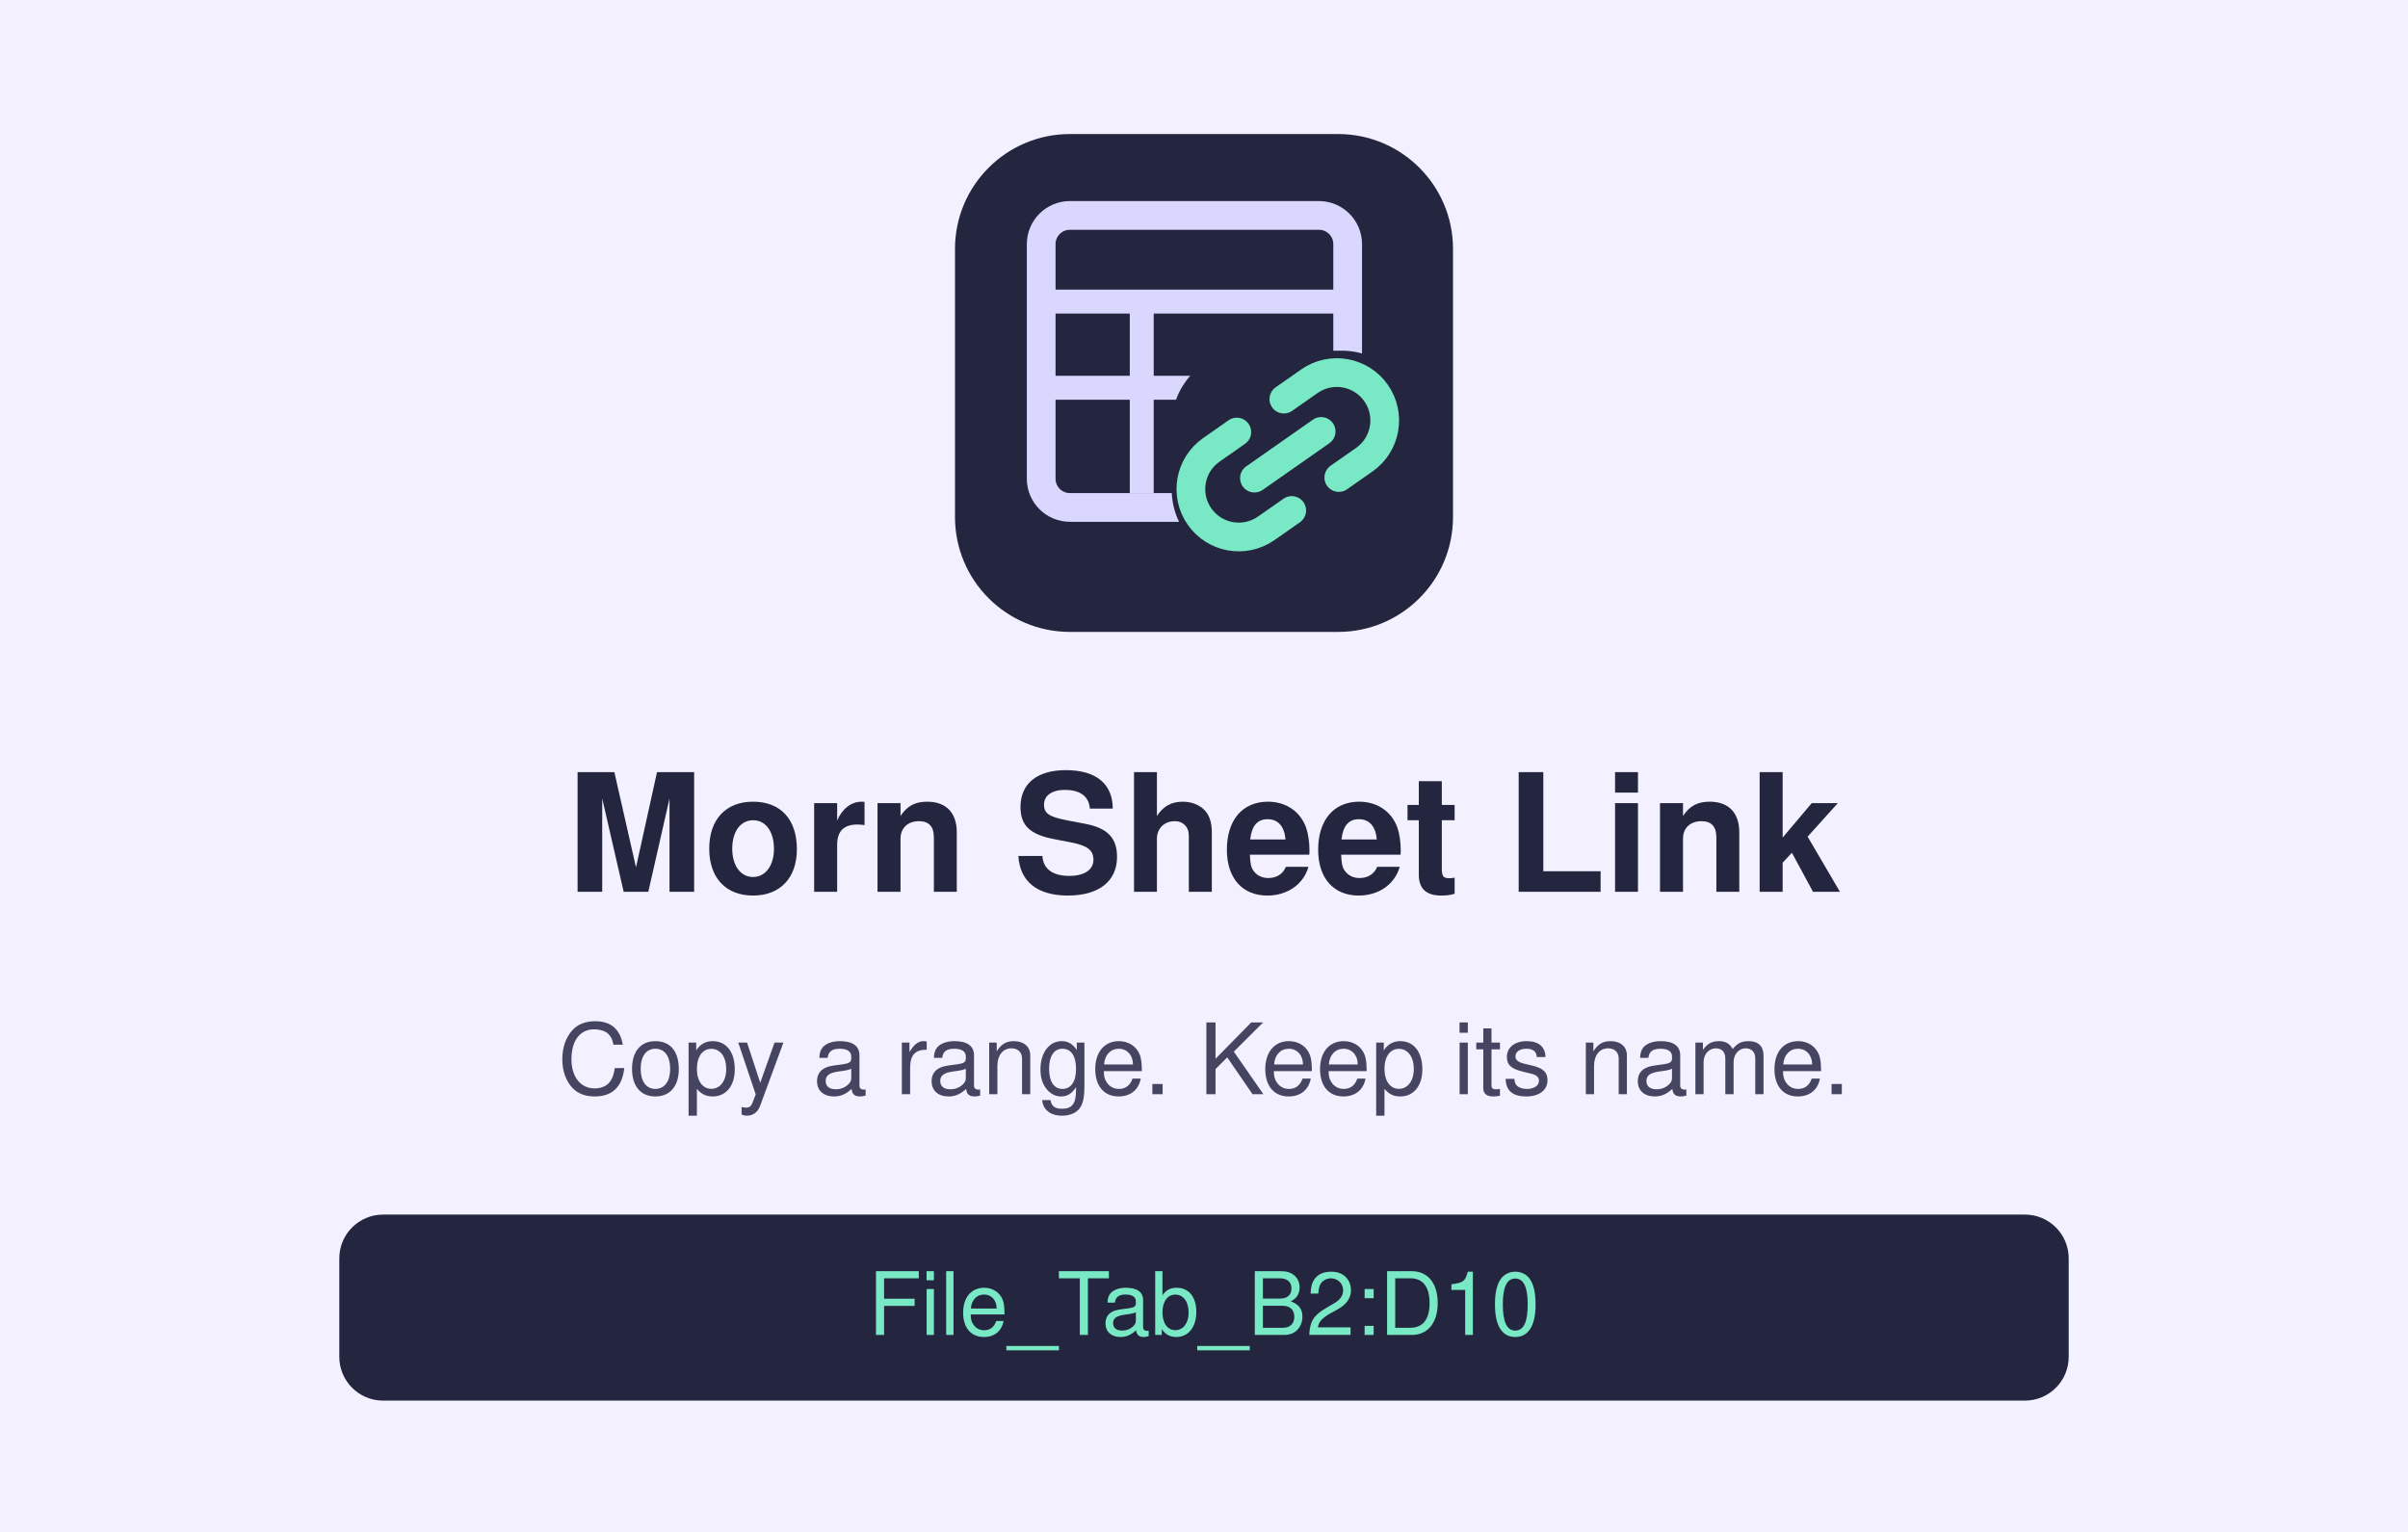
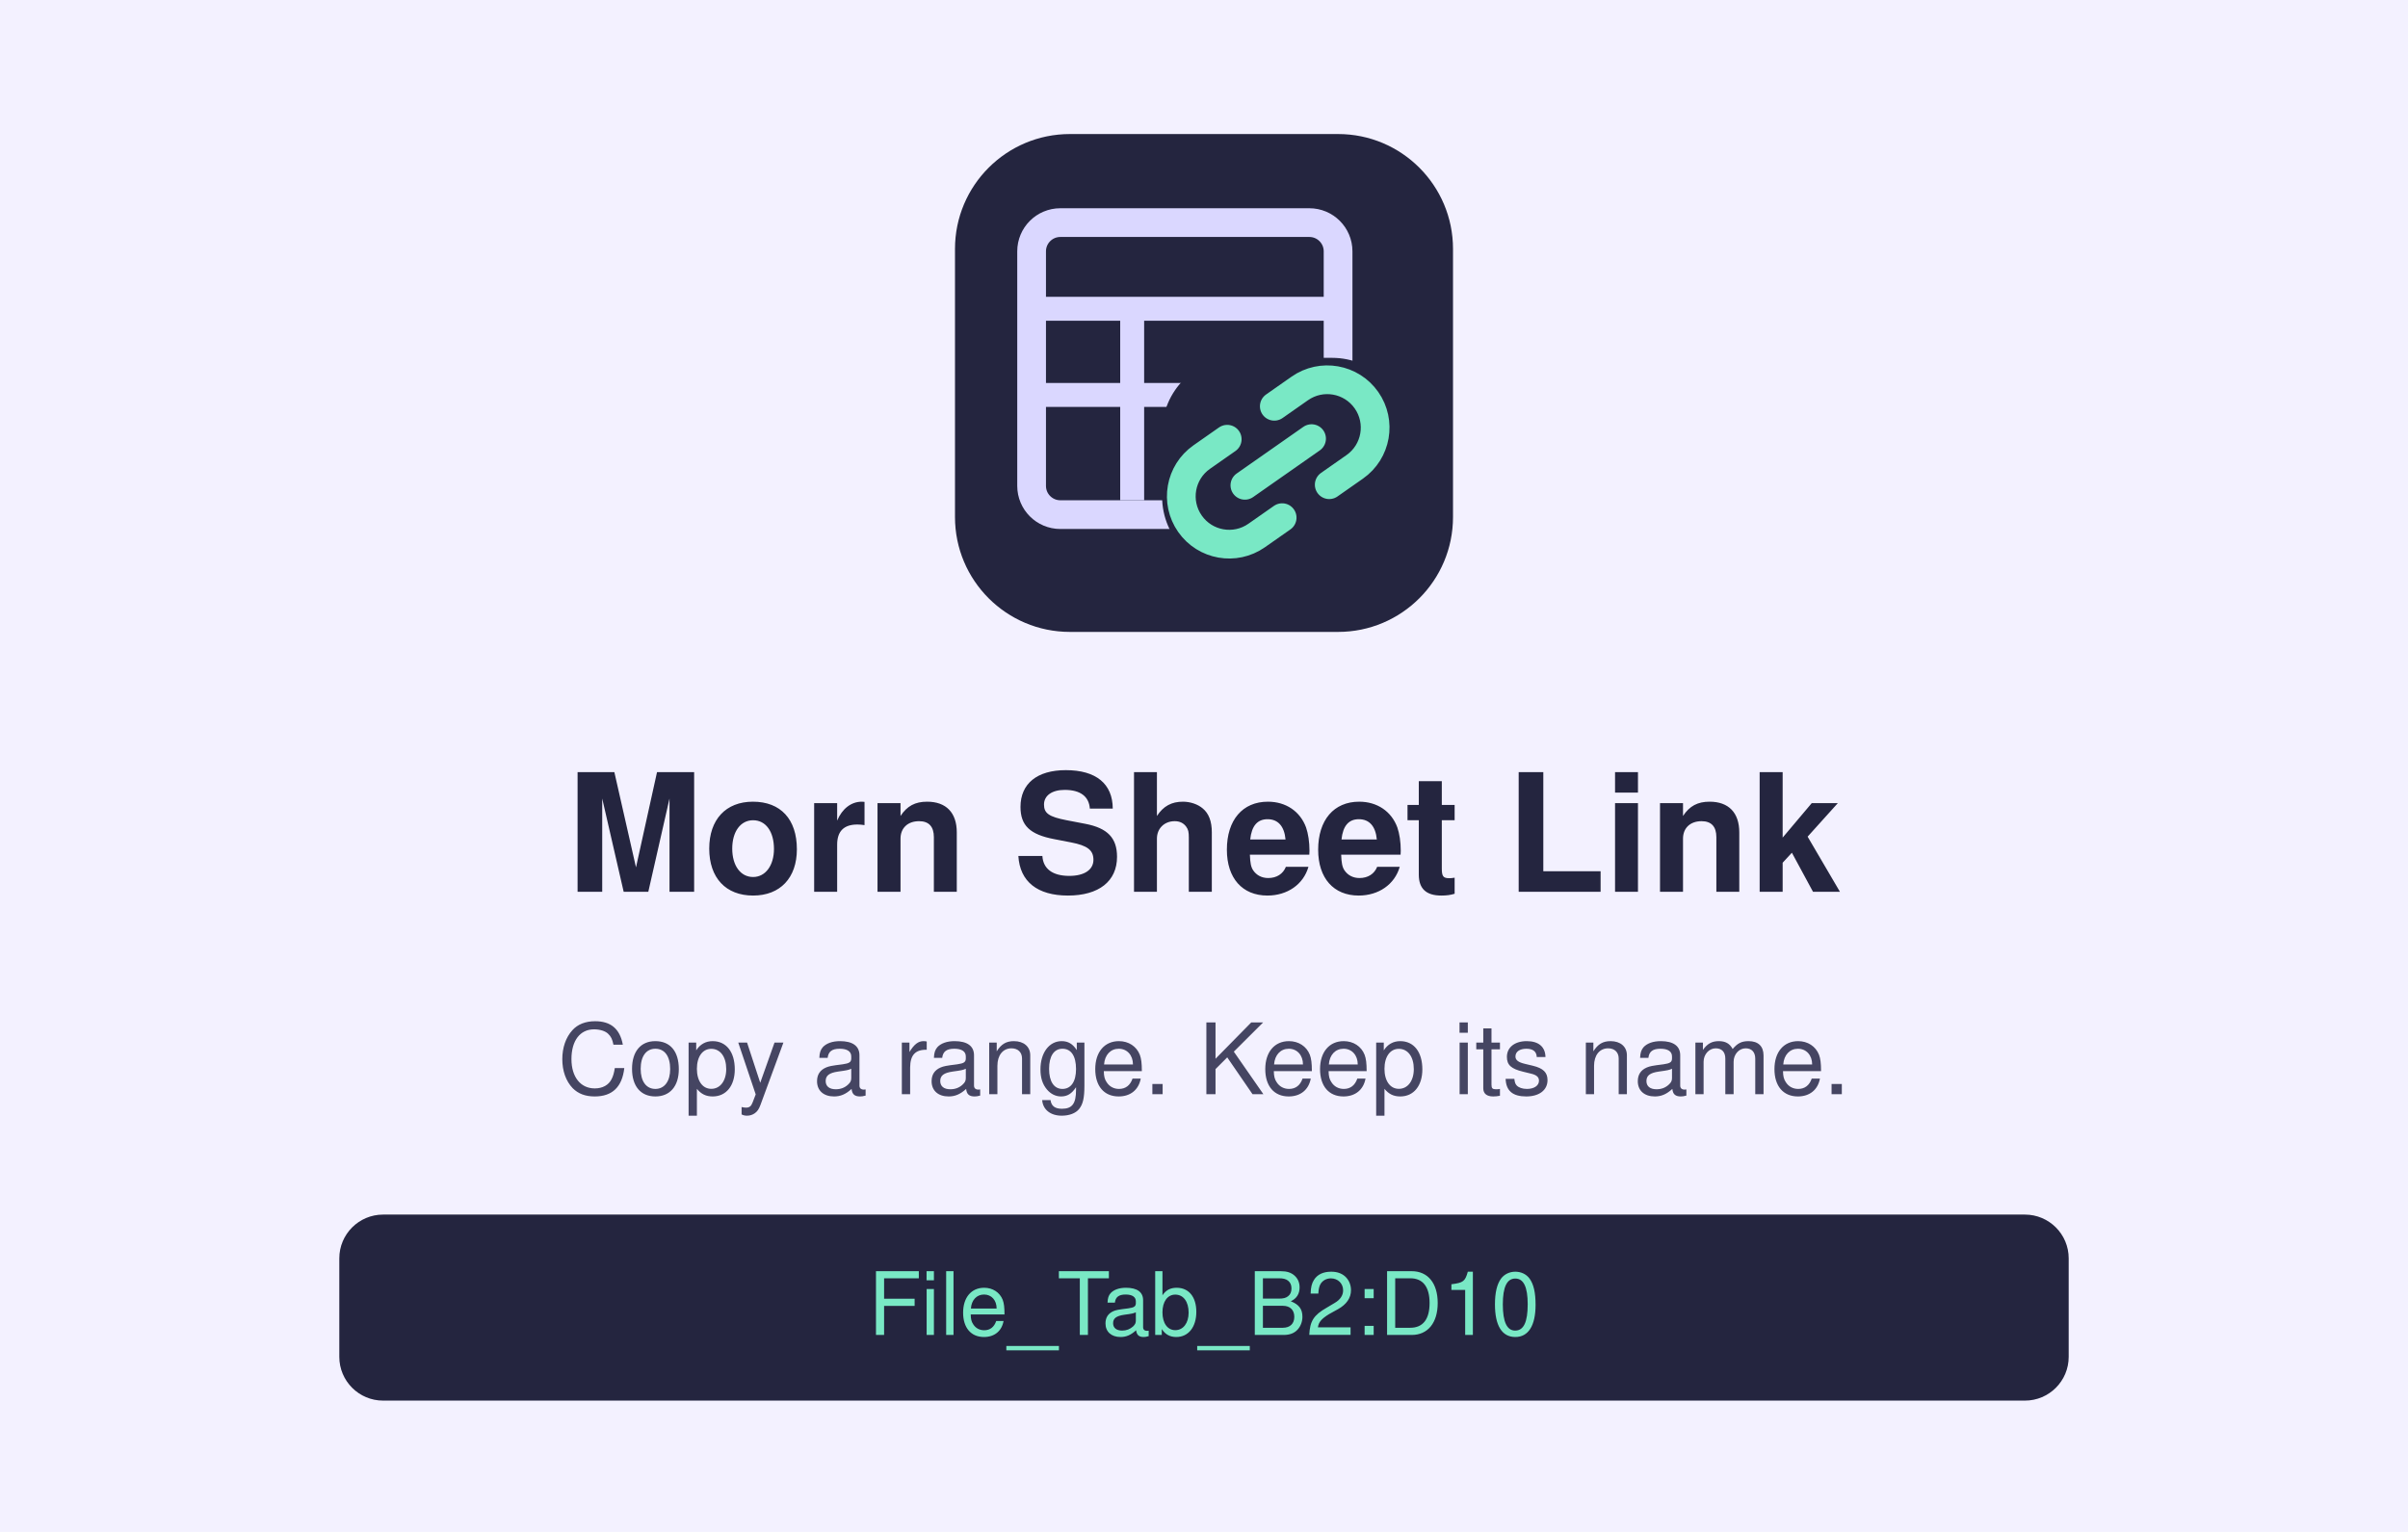
<svg xmlns="http://www.w3.org/2000/svg" width="440" height="280" viewBox="0 0 440 280">
  <rect width="440" height="280" fill="#f3f1ff" />
  <g transform="translate(164 14) scale(.21875)">
    <g id="Background">
      <rect x="48" y="48" width="416" height="416" rx="96" fill="#24253f" />
    </g>
-     <g id="Sheet">
+     <g id="Sheet" transform="translate(-8 6)">
      <rect x="120" y="116" width="256" height="244" rx="24" fill="none" stroke="#dad7ff" stroke-width="24" />
      <path d="M120 188h256M120 260h136M204 188v160" fill="none" stroke="#dad7ff" stroke-width="20" />
    </g>
-     <g id="Link-backing">
+     <g id="Link-backing" transform="translate(-8 6)">
      <rect x="229" y="229" width="204" height="178" rx="62" fill="#24253f" />
    </g>
-     <g id="Link">
+     <g id="Link" transform="translate(-8 6)">
      <g transform="rotate(-35 326 316)" fill="none" stroke="#79e8c5" stroke-width="24" stroke-linecap="round">
        <path d="M302 276h-26a40 40 0 0 0 0 80h26M350 276h26a40 40 0 0 1 0 80h-26M292 316h68" />
      </g>
    </g>
  </g>
  <text x="220" y="163" text-anchor="middle" font-family="Helvetica" font-weight="bold" font-size="30" fill="#24253f">Morn Sheet Link</text>
  <text x="220" y="200" text-anchor="middle" font-family="Helvetica" font-size="18" fill="#454562">Copy a range. Keep its name.</text>
  <rect x="62" y="222" width="316" height="34" rx="8" fill="#24253f" />
  <text x="220" y="244" text-anchor="middle" font-family="Helvetica" font-size="16" fill="#79e8c5">File_Tab_B2:D10</text>
</svg>
